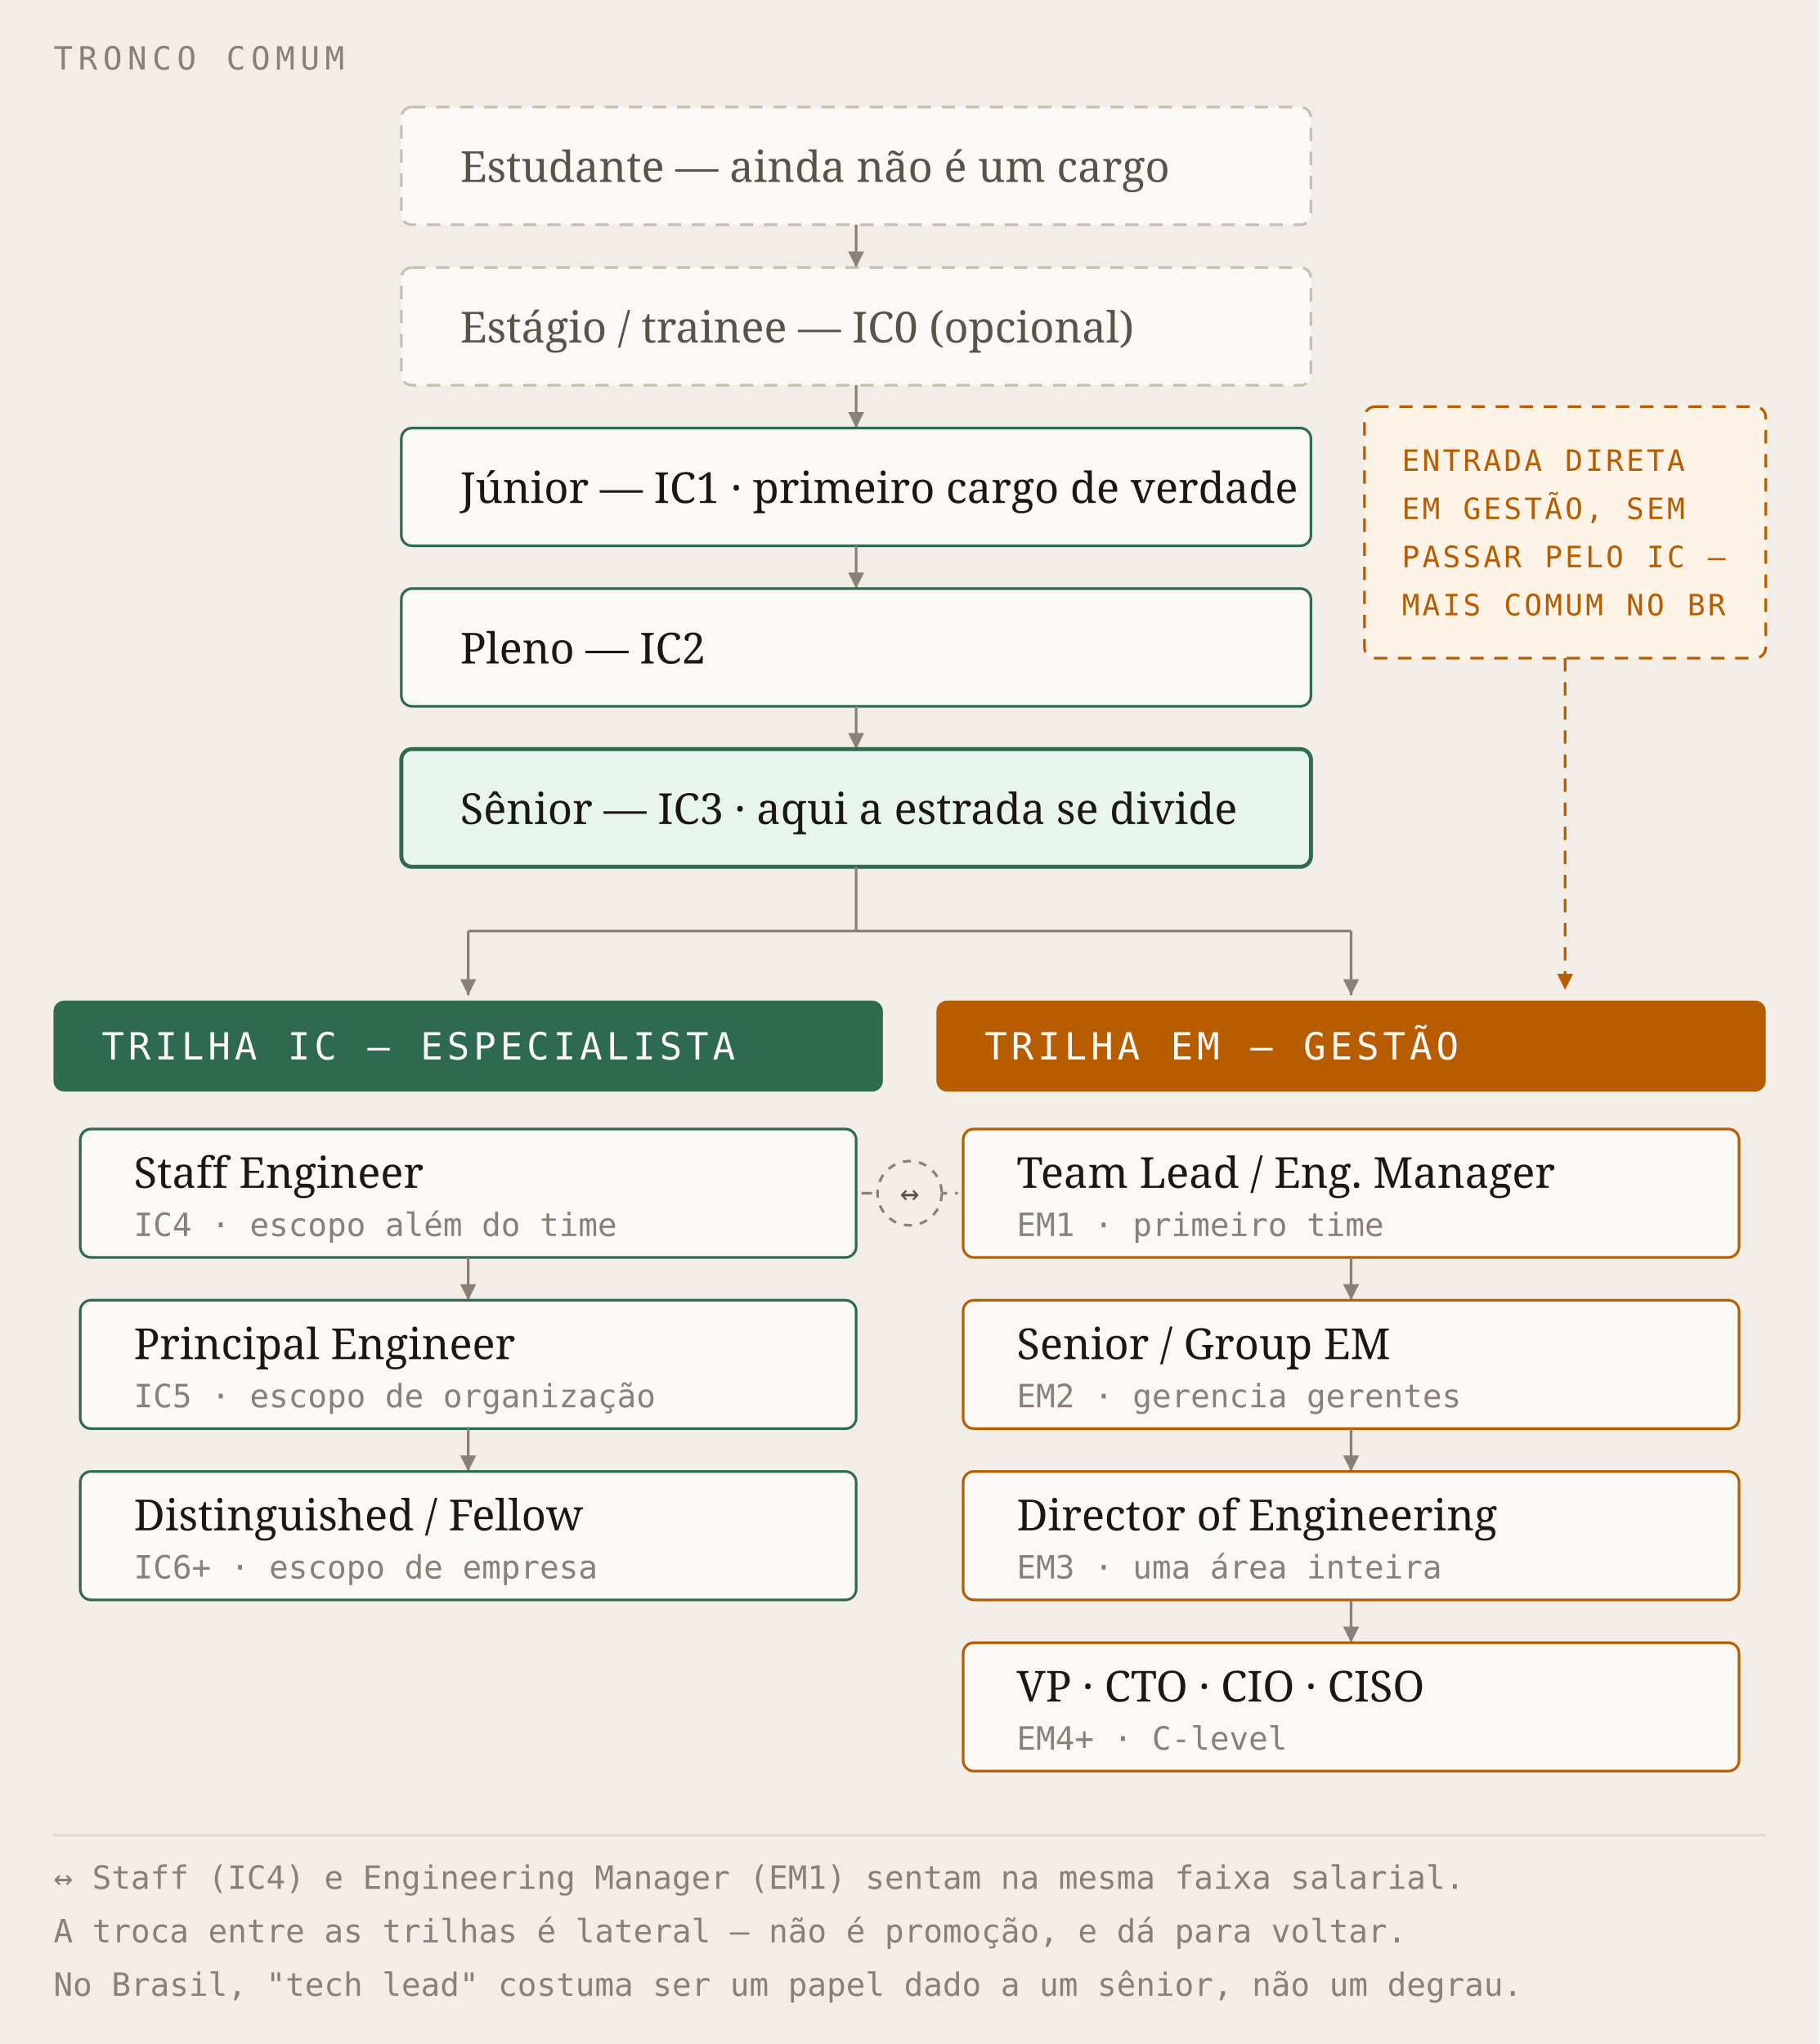
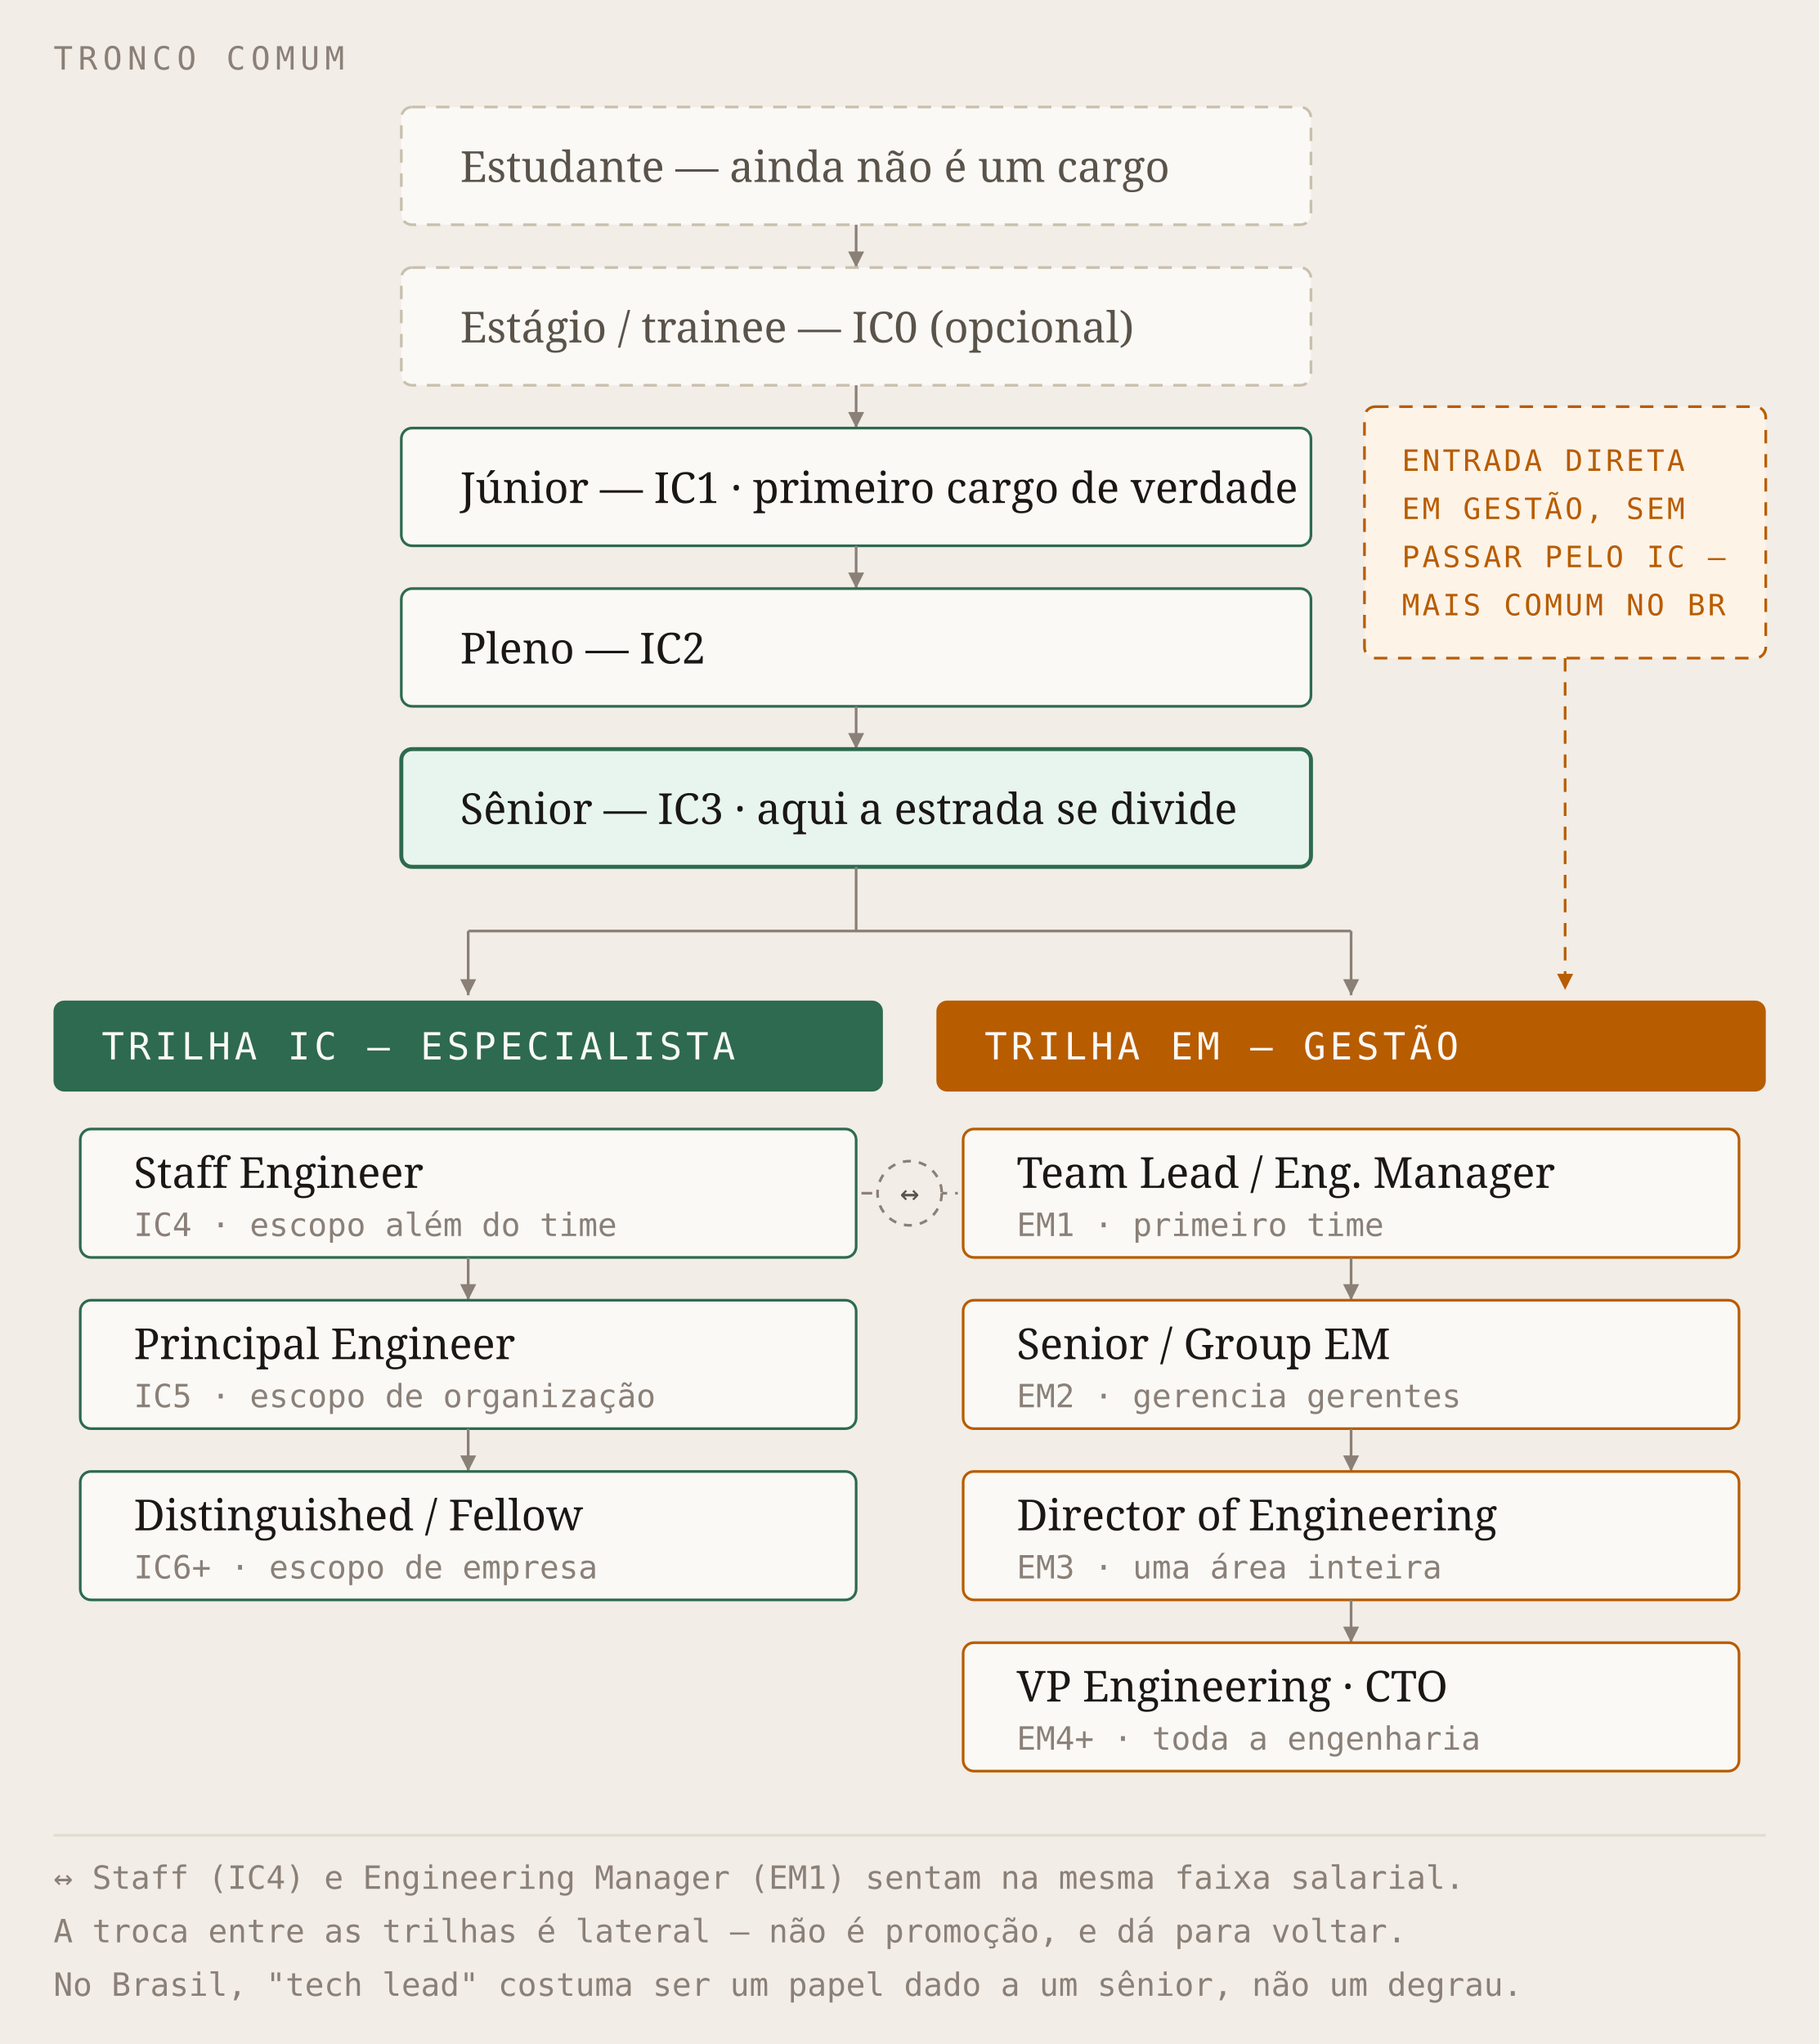
<svg xmlns="http://www.w3.org/2000/svg" viewBox="0 0 680 764" width="680" height="764" role="img" aria-label="Fluxograma da carreira em engenharia: tronco comum de estudante até sênior, seguido da bifurcação entre a trilha de especialista individual e a trilha de gestão">
  <style>
    .bx{font-family:'Source Serif 4',Georgia,serif;font-size:16px;fill:#1a1714}
    .bxm{font-family:'Source Serif 4',Georgia,serif;font-size:16px;fill:#5a534a}
    .hd{font-family:'JetBrains Mono',Consolas,monospace;font-size:14px;fill:#faf9f6;letter-spacing:1.5px}
    .tag{font-family:'JetBrains Mono',Consolas,monospace;font-size:12px;fill:#8a8078}
    .nt{font-family:'JetBrains Mono',Consolas,monospace;font-size:12px;fill:#8a8078}
    .dz{font-family:'JetBrains Mono',Consolas,monospace;font-size:11px;fill:#b85c00;letter-spacing:1px}
  </style>
  <rect width="680" height="764" fill="#f2ede6" />
  <defs>
    <marker id="ar" markerWidth="8" markerHeight="8" refX="6" refY="3" orient="auto">
      <path d="M0,0 L6,3 L0,6 z" fill="#8a8078" />
    </marker>
    <marker id="aro" markerWidth="8" markerHeight="8" refX="6" refY="3" orient="auto">
      <path d="M0,0 L6,3 L0,6 z" fill="#b85c00" />
    </marker>
  </defs>
  <text class="tag" x="20" y="26" letter-spacing="2">TRONCO COMUM</text>
  <rect x="150" y="40" width="340" height="44" rx="4" fill="#faf9f6" stroke="#c9bfae" stroke-dasharray="5 4" />
  <text class="bxm" x="172" y="68">Estudante — ainda não é um cargo</text>
  <line x1="320" y1="84" x2="320" y2="100" stroke="#8a8078" marker-end="url(#ar)" />
  <rect x="150" y="100" width="340" height="44" rx="4" fill="#faf9f6" stroke="#c9bfae" stroke-dasharray="5 4" />
  <text class="bxm" x="172" y="128">Estágio / trainee — IC0 (opcional)</text>
  <line x1="320" y1="144" x2="320" y2="160" stroke="#8a8078" marker-end="url(#ar)" />
  <rect x="150" y="160" width="340" height="44" rx="4" fill="#faf9f6" stroke="#2d6a4f" />
  <text class="bx" x="172" y="188">Júnior — IC1 · primeiro cargo de verdade</text>
  <line x1="320" y1="204" x2="320" y2="220" stroke="#8a8078" marker-end="url(#ar)" />
  <rect x="150" y="220" width="340" height="44" rx="4" fill="#faf9f6" stroke="#2d6a4f" />
  <text class="bx" x="172" y="248">Pleno — IC2</text>
  <line x1="320" y1="264" x2="320" y2="280" stroke="#8a8078" marker-end="url(#ar)" />
  <rect x="150" y="280" width="340" height="44" rx="4" fill="#e8f5ee" stroke="#2d6a4f" stroke-width="1.5" />
  <text class="bx" x="172" y="308">Sênior — IC3 · aqui a estrada se divide</text>
  <line x1="320" y1="324" x2="320" y2="348" stroke="#8a8078" />
  <line x1="175" y1="348" x2="505" y2="348" stroke="#8a8078" />
  <line x1="175" y1="348" x2="175" y2="372" stroke="#8a8078" marker-end="url(#ar)" />
  <line x1="505" y1="348" x2="505" y2="372" stroke="#8a8078" marker-end="url(#ar)" />
  <rect x="510" y="152" width="150" height="94" rx="4" fill="#fdf3e7" stroke="#b85c00" stroke-dasharray="5 4" />
  <text class="dz" x="524" y="176">ENTRADA DIRETA</text>
  <text class="dz" x="524" y="194">EM GESTÃO, SEM</text>
  <text class="dz" x="524" y="212">PASSAR PELO IC —</text>
  <text class="dz" x="524" y="230">MAIS COMUM NO BR</text>
  <line x1="585" y1="246" x2="585" y2="370" stroke="#b85c00" stroke-dasharray="5 4" marker-end="url(#aro)" />
  <rect x="20" y="374" width="310" height="34" rx="4" fill="#2d6a4f" />
  <text class="hd" x="38" y="396">TRILHA IC — ESPECIALISTA</text>
  <rect x="350" y="374" width="310" height="34" rx="4" fill="#b85c00" />
  <text class="hd" x="368" y="396">TRILHA EM — GESTÃO</text>
  <rect x="30" y="422" width="290" height="48" rx="4" fill="#faf9f6" stroke="#2d6a4f" />
  <text class="bx" x="50" y="444">Staff Engineer</text>
  <text class="tag" x="50" y="462">IC4 · escopo além do time</text>
  <line x1="175" y1="470" x2="175" y2="486" stroke="#8a8078" marker-end="url(#ar)" />
  <rect x="30" y="486" width="290" height="48" rx="4" fill="#faf9f6" stroke="#2d6a4f" />
  <text class="bx" x="50" y="508">Principal Engineer</text>
  <text class="tag" x="50" y="526">IC5 · escopo de organização</text>
  <line x1="175" y1="534" x2="175" y2="550" stroke="#8a8078" marker-end="url(#ar)" />
  <rect x="30" y="550" width="290" height="48" rx="4" fill="#faf9f6" stroke="#2d6a4f" />
  <text class="bx" x="50" y="572">Distinguished / Fellow</text>
  <text class="tag" x="50" y="590">IC6+ · escopo de empresa</text>
  <rect x="360" y="422" width="290" height="48" rx="4" fill="#faf9f6" stroke="#b85c00" />
  <text class="bx" x="380" y="444">Team Lead / Eng. Manager</text>
  <text class="tag" x="380" y="462">EM1 · primeiro time</text>
  <line x1="505" y1="470" x2="505" y2="486" stroke="#8a8078" marker-end="url(#ar)" />
  <rect x="360" y="486" width="290" height="48" rx="4" fill="#faf9f6" stroke="#b85c00" />
  <text class="bx" x="380" y="508">Senior / Group EM</text>
  <text class="tag" x="380" y="526">EM2 · gerencia gerentes</text>
  <line x1="505" y1="534" x2="505" y2="550" stroke="#8a8078" marker-end="url(#ar)" />
  <rect x="360" y="550" width="290" height="48" rx="4" fill="#faf9f6" stroke="#b85c00" />
  <text class="bx" x="380" y="572">Director of Engineering</text>
  <text class="tag" x="380" y="590">EM3 · uma área inteira</text>
  <line x1="505" y1="598" x2="505" y2="614" stroke="#8a8078" marker-end="url(#ar)" />
  <rect x="360" y="614" width="290" height="48" rx="4" fill="#faf9f6" stroke="#b85c00" />
-   <text class="bx" x="380" y="636">VP · CTO · CIO · CISO</text>
-   <text class="tag" x="380" y="654">EM4+ · C-level</text>
+   <text class="bx" x="380" y="636">VP Engineering · CTO</text>
+   <text class="tag" x="380" y="654">EM4+ · toda a engenharia</text>
  <line x1="322" y1="446" x2="358" y2="446" stroke="#8a8078" stroke-dasharray="4 3" />
  <circle cx="340" cy="446" r="12" fill="#f2ede6" stroke="#8a8078" stroke-dasharray="3 3" />
  <text x="340" y="450" text-anchor="middle" font-family="'JetBrains Mono',monospace" font-size="12" fill="#5a534a">↔</text>
  <line x1="20" y1="686" x2="660" y2="686" stroke="#e2dbd0" />
  <text class="nt" x="20" y="706">↔ Staff (IC4) e Engineering Manager (EM1) sentam na mesma faixa salarial.</text>
  <text class="nt" x="20" y="726">A troca entre as trilhas é lateral — não é promoção, e dá para voltar.</text>
  <text class="nt" x="20" y="746">No Brasil, "tech lead" costuma ser um papel dado a um sênior, não um degrau.</text>
</svg>
